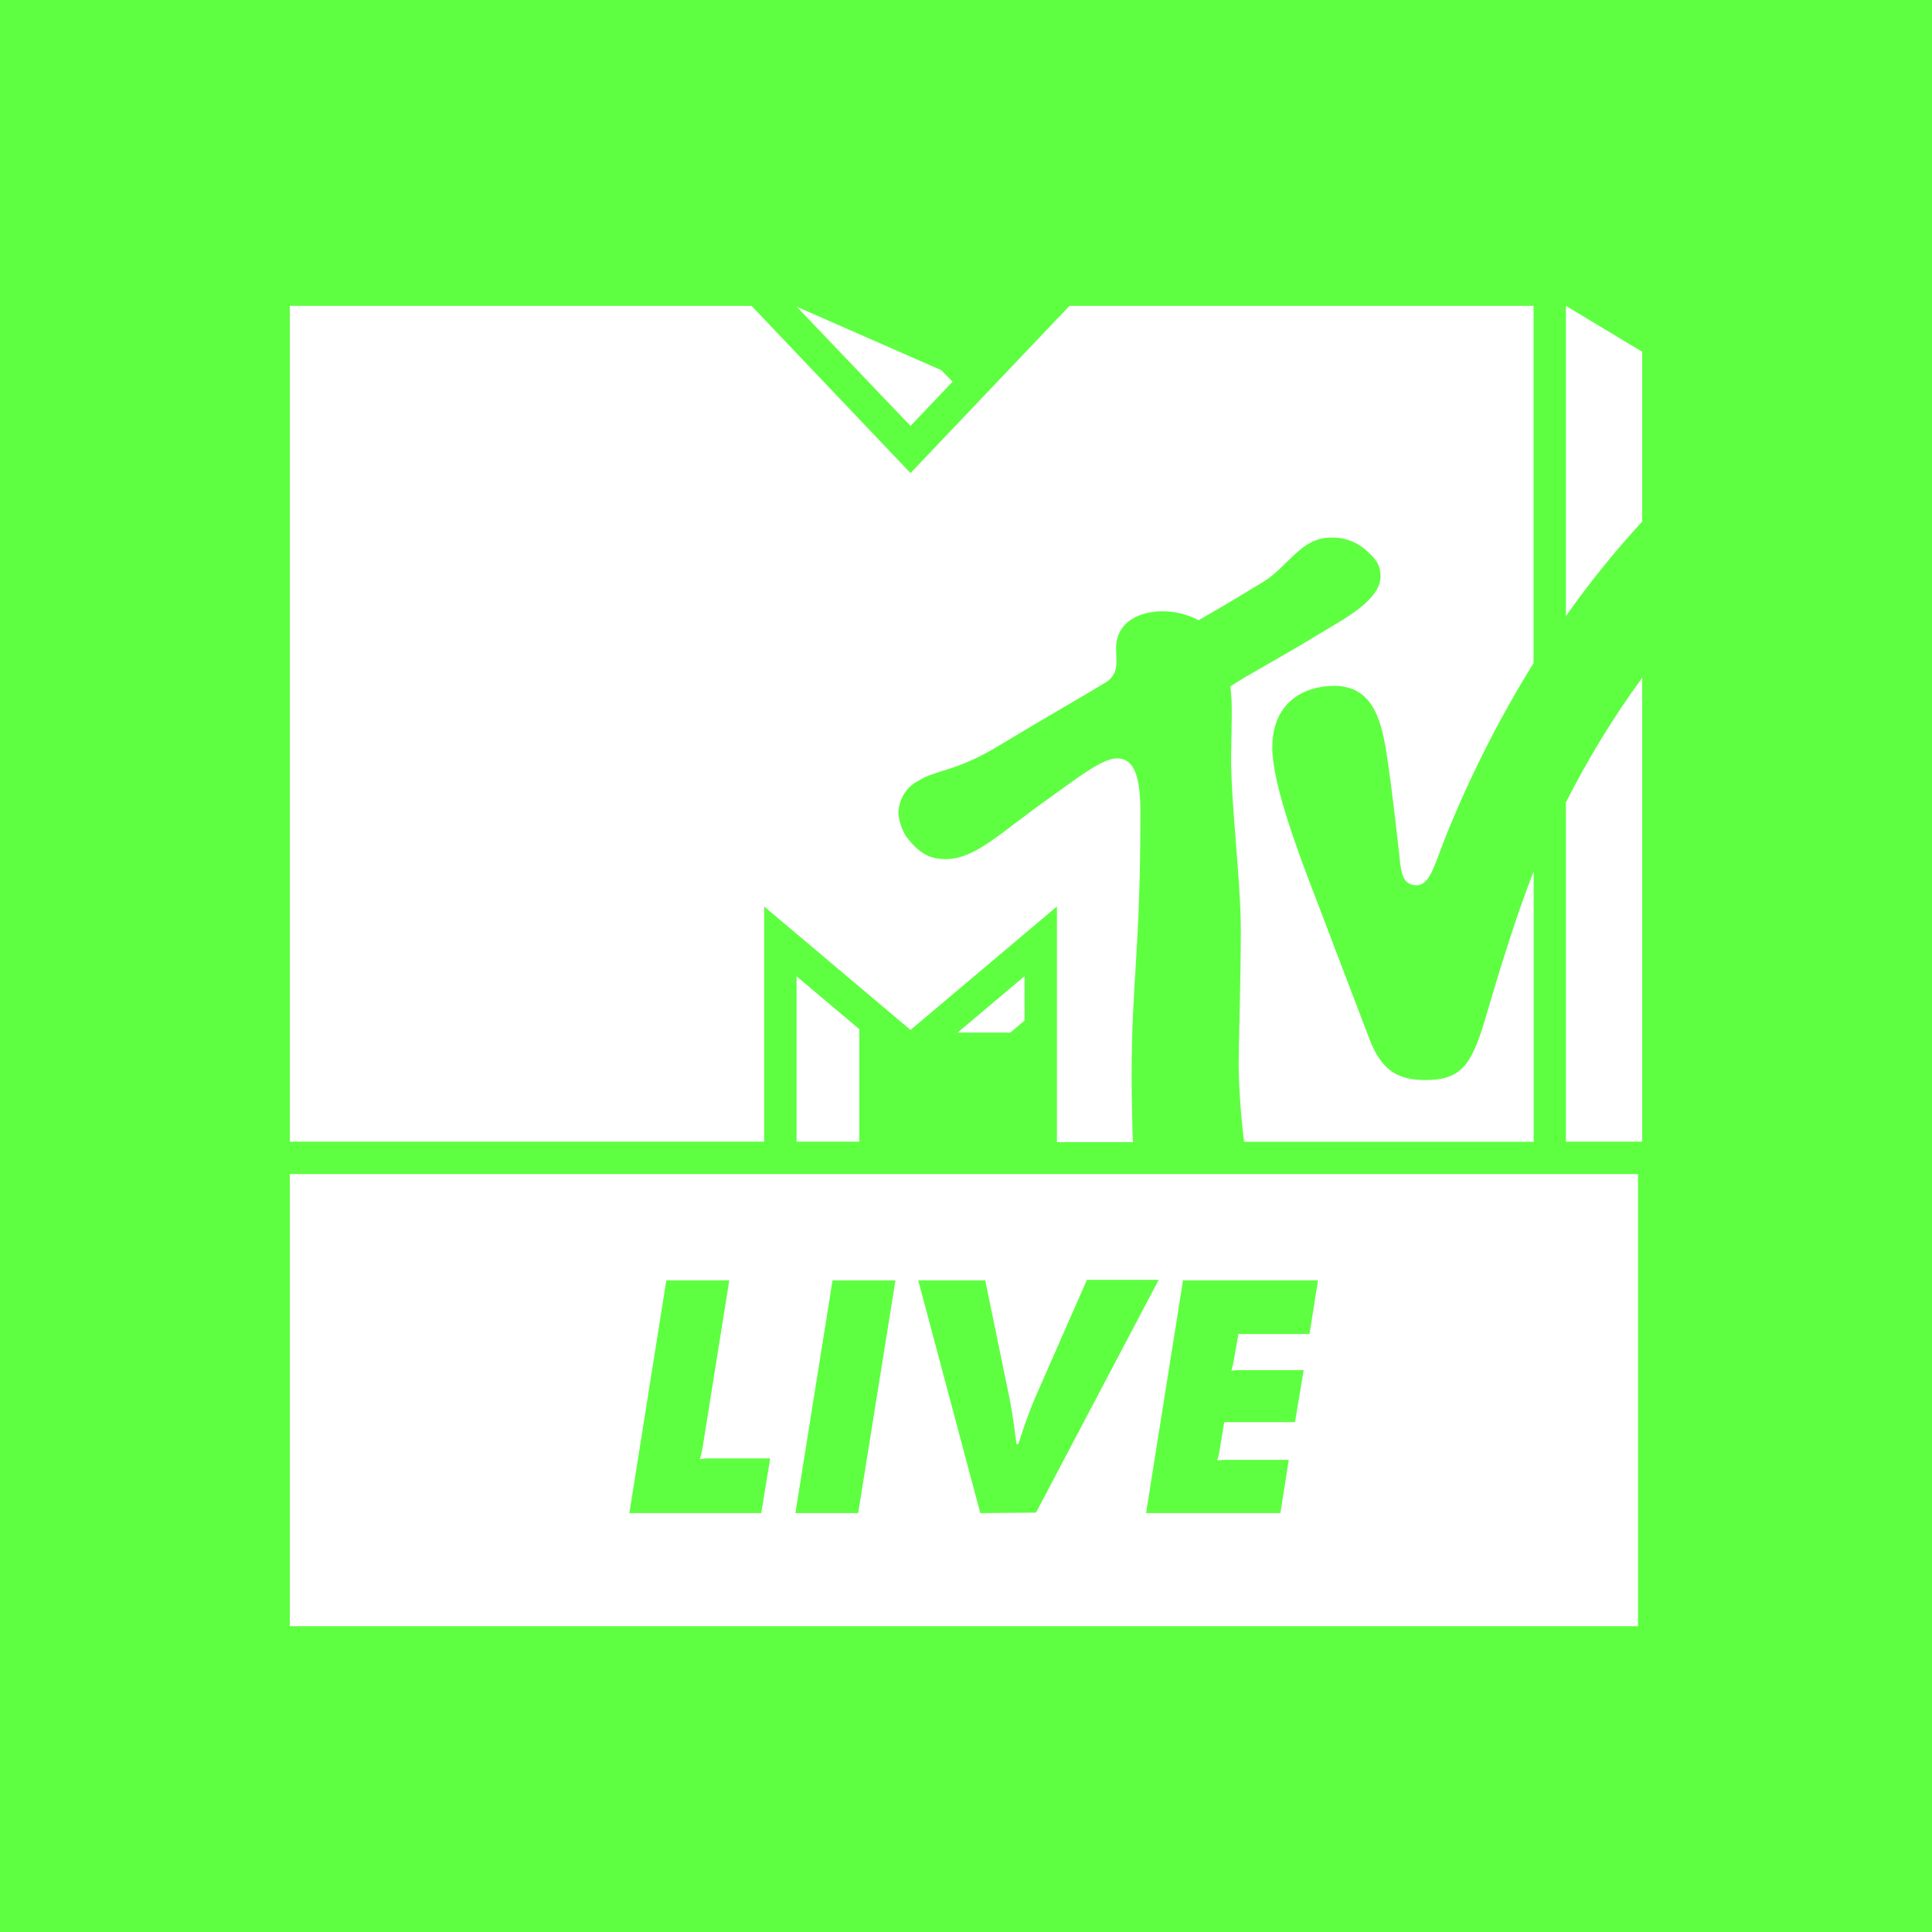
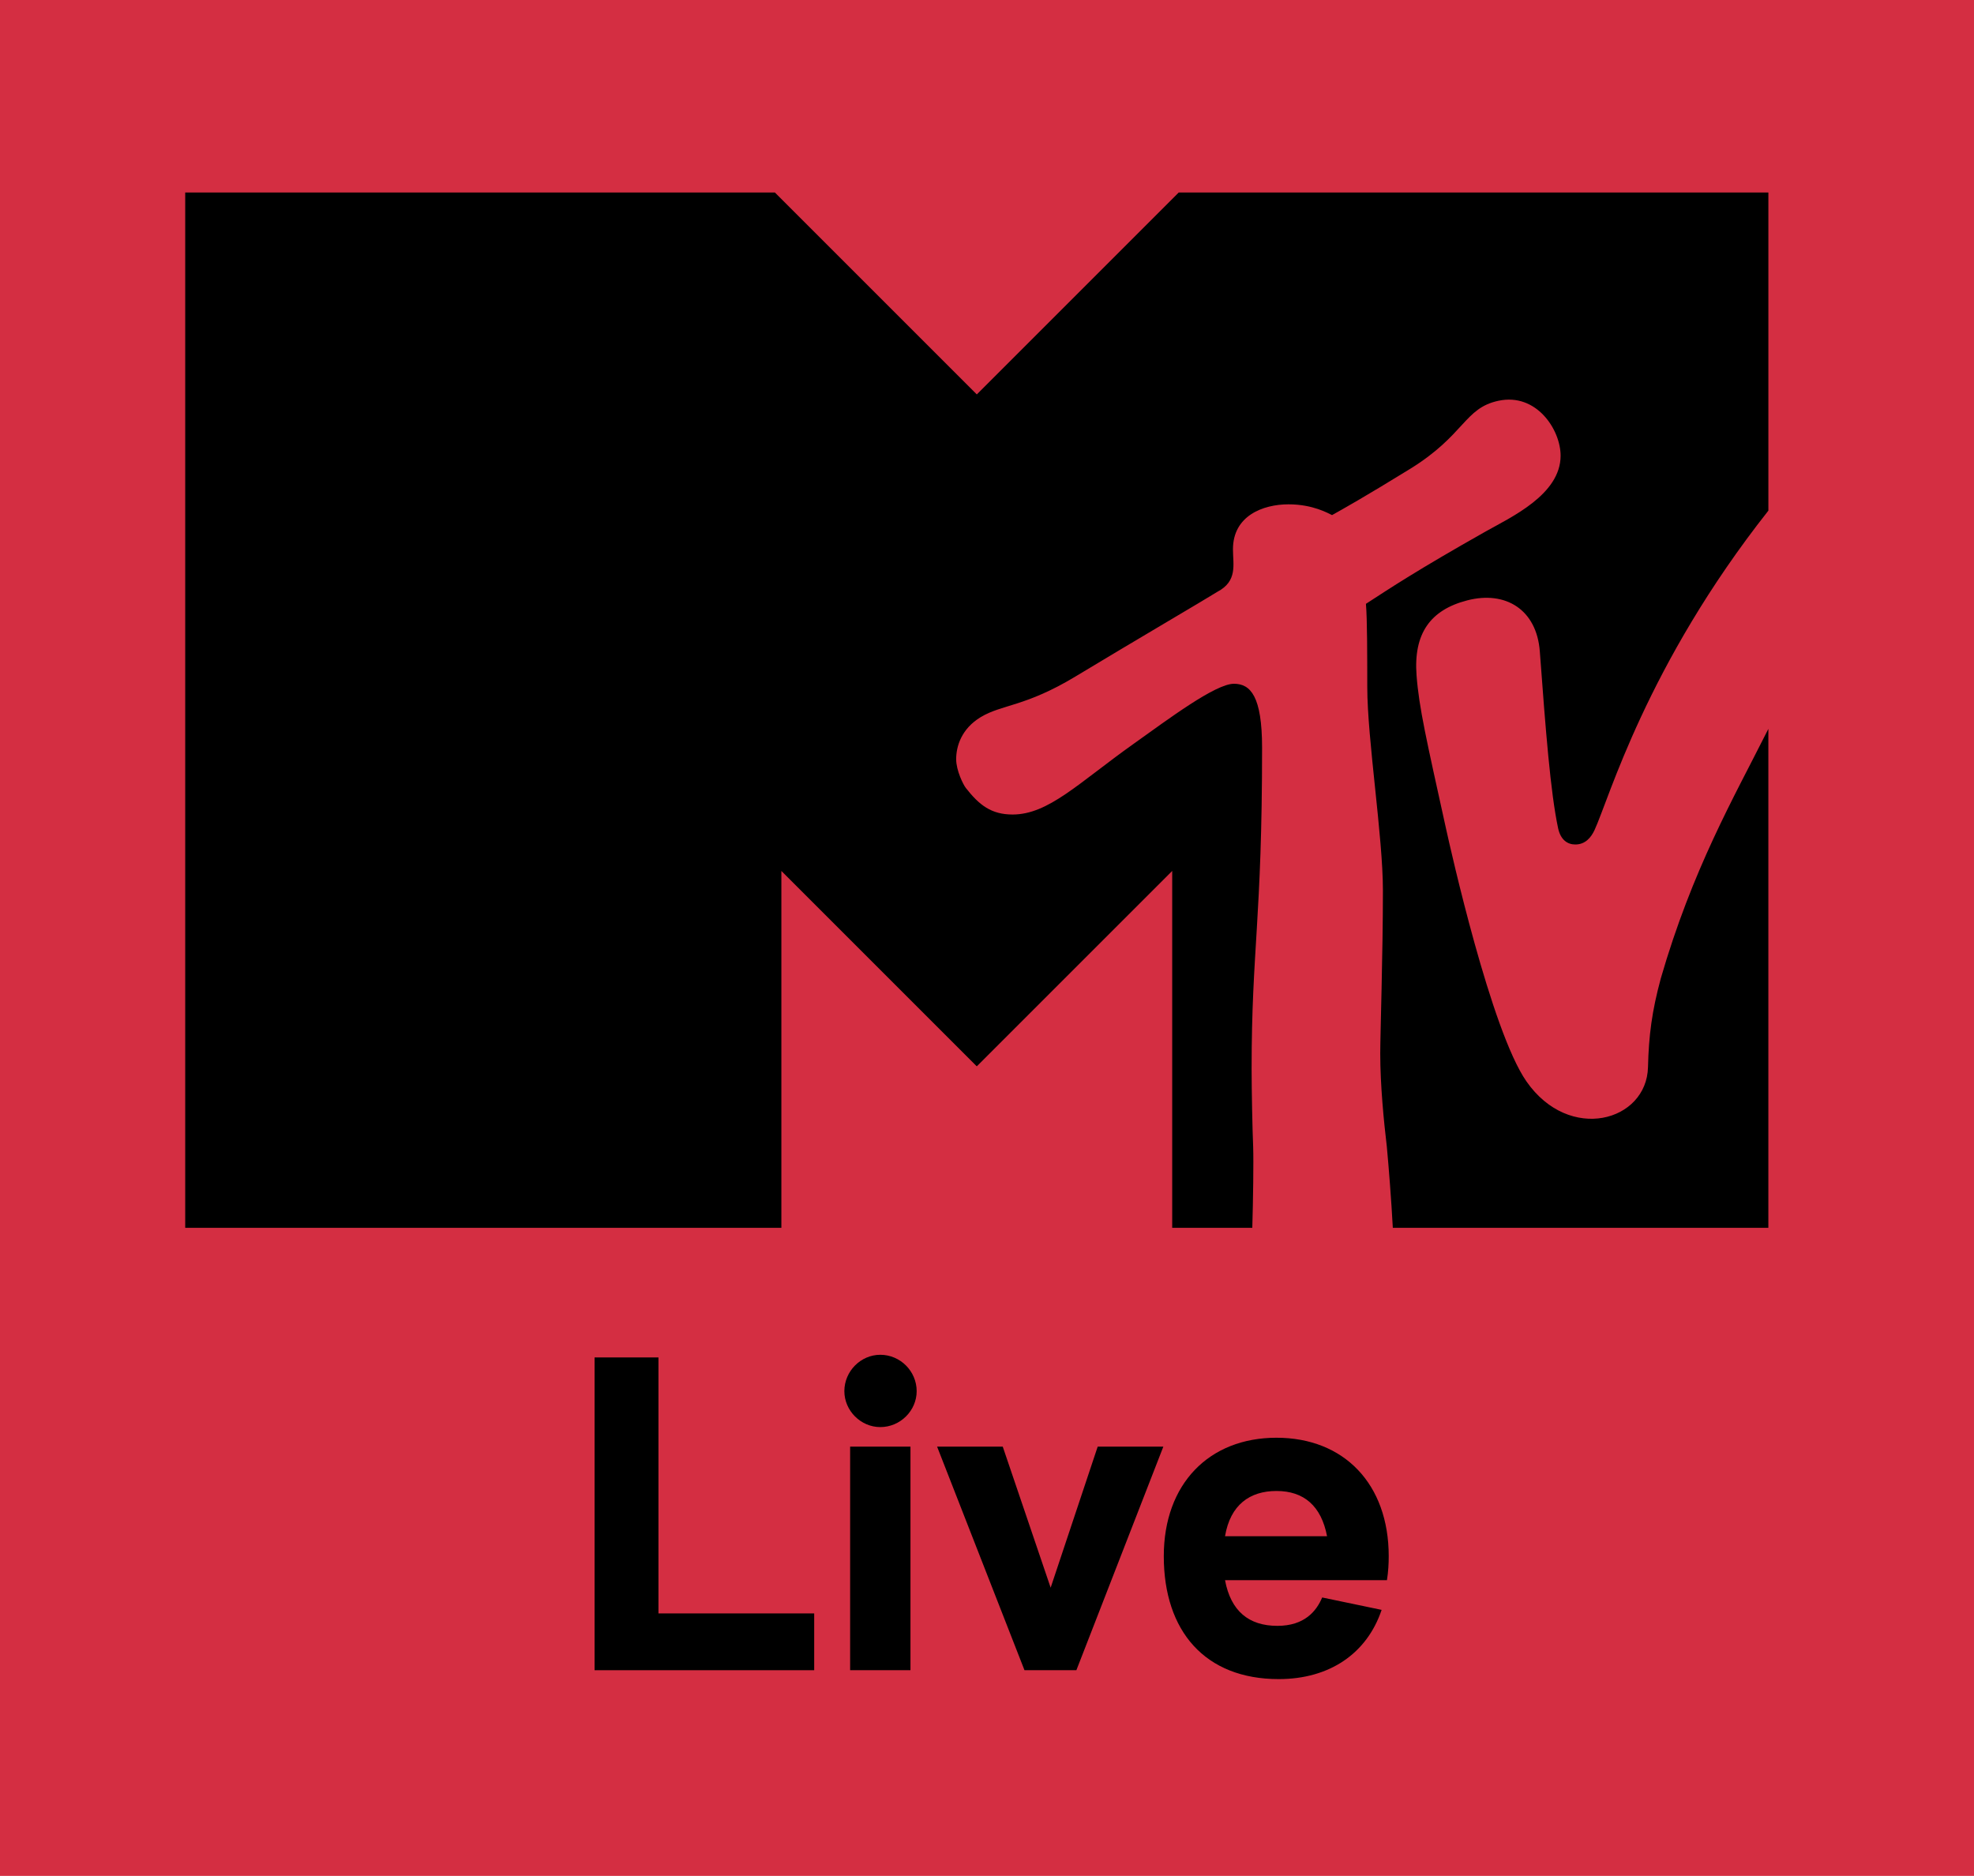
- <svg xmlns="http://www.w3.org/2000/svg" viewBox="0 0 283.46 283.46">
-   <defs>
-     <style>.cls-1{fill:#5eff41;}.cls-2{fill:#fff;}</style>
-   </defs>
-   <g id="Layer_2" data-name="Layer 2">
-     <g id="Viacom">
-       <g id="mtvlive">
-         <rect class="cls-1" width="283.46" height="283.46" />
-         <g id="logo">
-           <path class="cls-2" d="M182.53,167.5a103.35,103.35,0,0,1-.8-11.36c0-2.41.32-12.09.32-19.91,0-6.59-1.42-18.3-1.42-24.66,0-3.83.29-9-.14-10.84,3-2,5.72-3.25,14.12-8.35,2.73-1.65,7.94-4.43,7.94-7.78,0-1.49-.41-2.46-2.51-4.2a7.34,7.34,0,0,0-4.86-1.52c-4.29,0-6.24,4.29-9.82,6.48-5.49,3.35-8.39,5-9.51,5.64a11.17,11.17,0,0,0-5.32-1.31c-3.13,0-6.78,1.4-6.78,5.47,0,1.86.58,3.88-1.9,5.19-1.4.89-8.22,4.79-15.48,9.16-6.12,3.7-9,3.41-11.55,5a5.42,5.42,0,0,0-3,4.79,7.47,7.47,0,0,0,1.18,3.5c1.65,2.11,3.12,3.25,5.71,3.25,4.39,0,8-3.83,14.81-8.65,4.22-3,8.1-6.13,10.36-6.13,2,0,3.44,1.53,3.44,7.81,0,21-1.29,24.37-1.29,39,0,2.62.1,7.47.19,9.49H155.07V133l-21.48,18.11L112.12,133V167.5H42.52V44.88h67.75l23.32,24.53,23.32-24.53H225V97.3a164.48,164.48,0,0,0-13.16,26.12c-1.45,3.75-2.13,6.46-4,6.46-2.11,0-2.27-2-2.48-3.91-.43-4-1.33-11.57-1.76-14.34-.79-5.37-1.86-11-7.84-11-4.45,0-9.09,2.42-9.09,9.05,0,3.75,1.89,10.29,5.15,18.89,1.28,3.38,8.1,21.26,9.09,23.84,1.79,4.75,4.31,6.05,8.18,6.05,5,0,6.72-1.83,8.78-8.83,1.73-5.95,4.69-15.68,7.15-21.76v39.65H182.53Zm58.41-68V167.5H229.75V117.72a131.81,131.81,0,0,1,11.19-18.27m-11.19-9.07V44.88l11.19,6.73V76.52a139.51,139.51,0,0,0-11.19,13.86M139.76,56l-6.17,6.49L116.89,45l21.19,9.3L139.76,56Zm.74,95.5h7.73l2.09-1.76v-6.52l-9.82,8.28Zm-23.63,16h9.21V151l-9.21-7.76Z" />
-           <path class="cls-2" d="M42.52,172.25v66.34H240.33V172.25ZM111.69,222H92.34l5.42-34.15H107l-3.93,24.61-.17.86-.22.77.84-.12H113Zm14.22,0H116.7l5.45-34.15h9.23Zm17.92,0-9.11-34.15h9.83l3,14.58.57,2.71.37,2.11.31,2.07.33,2.56.27,0,.81-2.45.72-2,.79-2,1.11-2.54,6.64-15.11H170l-18,34.15Zm48.3-26.28H181.7l-.65,3.71-.17.87-.21.81.83-.09h9.77L190,208.66H179.61l-.65,4-.16.86-.22.77.84-.1h9.67L187.86,222H168.15l5.42-34.15h19.81Z" />
-         </g>
-       </g>
+ <svg xmlns="http://www.w3.org/2000/svg" width="1024" height="973.153" version="1.1" viewBox="0 0 1024 973.153">
+   <defs />
+   <g transform="matrix(1.02422 0 0 1.02422 -.112024 -25.5335)">
+     <path d="m0.109 975.07h999.782v-950.14h-999.782z" style="fill:#d42e42" />
+     <path d="m841.199 520.754c-4.387 16.219-6.043 28.578-6.418 44.672-0.648 27.539-39.855 38.476-61.586 7.207-17.886-25.735-38.406-117.559-40.808-128.457-9.805-44.531-13.594-60.754-14.828-77.219-1.582-21.102 6.918-33.086 25.66-37.937 19.418-5.028 35.207 4.648 36.777 25.929 2.961 40.008 5.387 71.215 9.246 89.422 1.293 6.094 4.887 8.293 8.738 8.293 5.024 0 7.954-3.5 9.735-7.332 7.344-15.816 26.156-83.316 88.039-161.766v-161.132h-298.652l-102.266 102.265-102.266-102.265h-298.656v524.394h301.941v-180.769l98.973 98.972 98.976-98.972v180.769h40.567c0.406-14.207 0.695-33.125 0.433-41.152-0.371-8.375-0.781-28.512-0.781-39.395 0-60.531 5.301-75.363 5.301-162.601 0-26.086-5.84-32.422-14.258-32.422-9.398 0-33.18 17.871-50.699 30.344-28.09 19.968-43.227 35.882-61.41 35.882-10.739 0-16.864-4.734-23.676-13.453-1.277-1.609-4.895-8.824-4.895-14.566 0-6.449 2.582-15.371 12.481-21.34 10.711-6.445 22.535-5.215 47.926-20.539 30.105-18.172 66.105-39.25 71.898-42.918 10.352-5.438 7.875-13.816 7.887-21.566 0-16.891 15.14-22.731 28.129-22.731 12.457 0 20.187 4.606 22.054 5.453 4.661-2.586 16.778-9.371 39.457-23.359 27.899-17.207 27.418-30.817 44.805-34.543 19.285-4.137 31.5 14.676 31.5 27.816 0 19.715-25.183 31.172-37.875 38.336-35.515 20.059-48.07 28.512-60.726 36.696 0.675 7.906 0.664 26.261 0.679 42.125 0 26.41 7.922 75.707 7.922 103.027 0 32.422-1.351 72.625-1.351 82.625 0 16.125 1.828 34.445 3.328 47.129 0.976 10.379 2.304 27.383 3.039 41.152h190.203v-252.723c-0.332 0.657-0.664 1.305-0.996 1.961-16.461 32.793-37.5 69.192-53.559 124.688" />
+     <g transform="translate(291.587,870.894)">
+       <path d="m42.016-28.766v-129.656h-32.359v158.422h111.235v-28.766z" />
+     </g>
+     <g transform="translate(419.444,870.894)">
+       <path d="m26.516-123.141c10.109 0 18.422-8.312 18.422-18.203 0-10.109-8.312-18.422-18.422-18.422-9.891 0-18.203 8.313-18.203 18.422 0 9.891 8.312 18.203 18.203 18.203zm-15.281 123.141h30.562v-113.25h-30.562z" />
+     </g>
+     <g transform="translate(470.677,870.894)">
+       <path d="m37.297-113.25h-33.25l44.266 113.25h26.281l44.047-113.25h-33.25l-23.828 71.453z" />
+     </g>
+     <g transform="translate(583.48,870.894)">
+       <path d="m116.391-30.562-30.11-6.281c-2.922 6.953-8.984 14.375-22.688 14.375-14.391 0-23.594-7.422-26.516-23.141h82.016c0.672-4.281 0.89-8.312 0.89-12.141 0-36.625-22.687-60-56.843-60-34.156 0-57.078 23.375-57.078 60 0 37.969 20.906 62.25 58.203 62.25 25.844 0 44.718-13.031 52.125-35.062zm-53.25-60.219c13.938 0 22.703 7.641 25.609 22.922h-51.672c2.688-15.953 12.578-22.922 26.062-22.922z" />
    </g>
  </g>
</svg>
